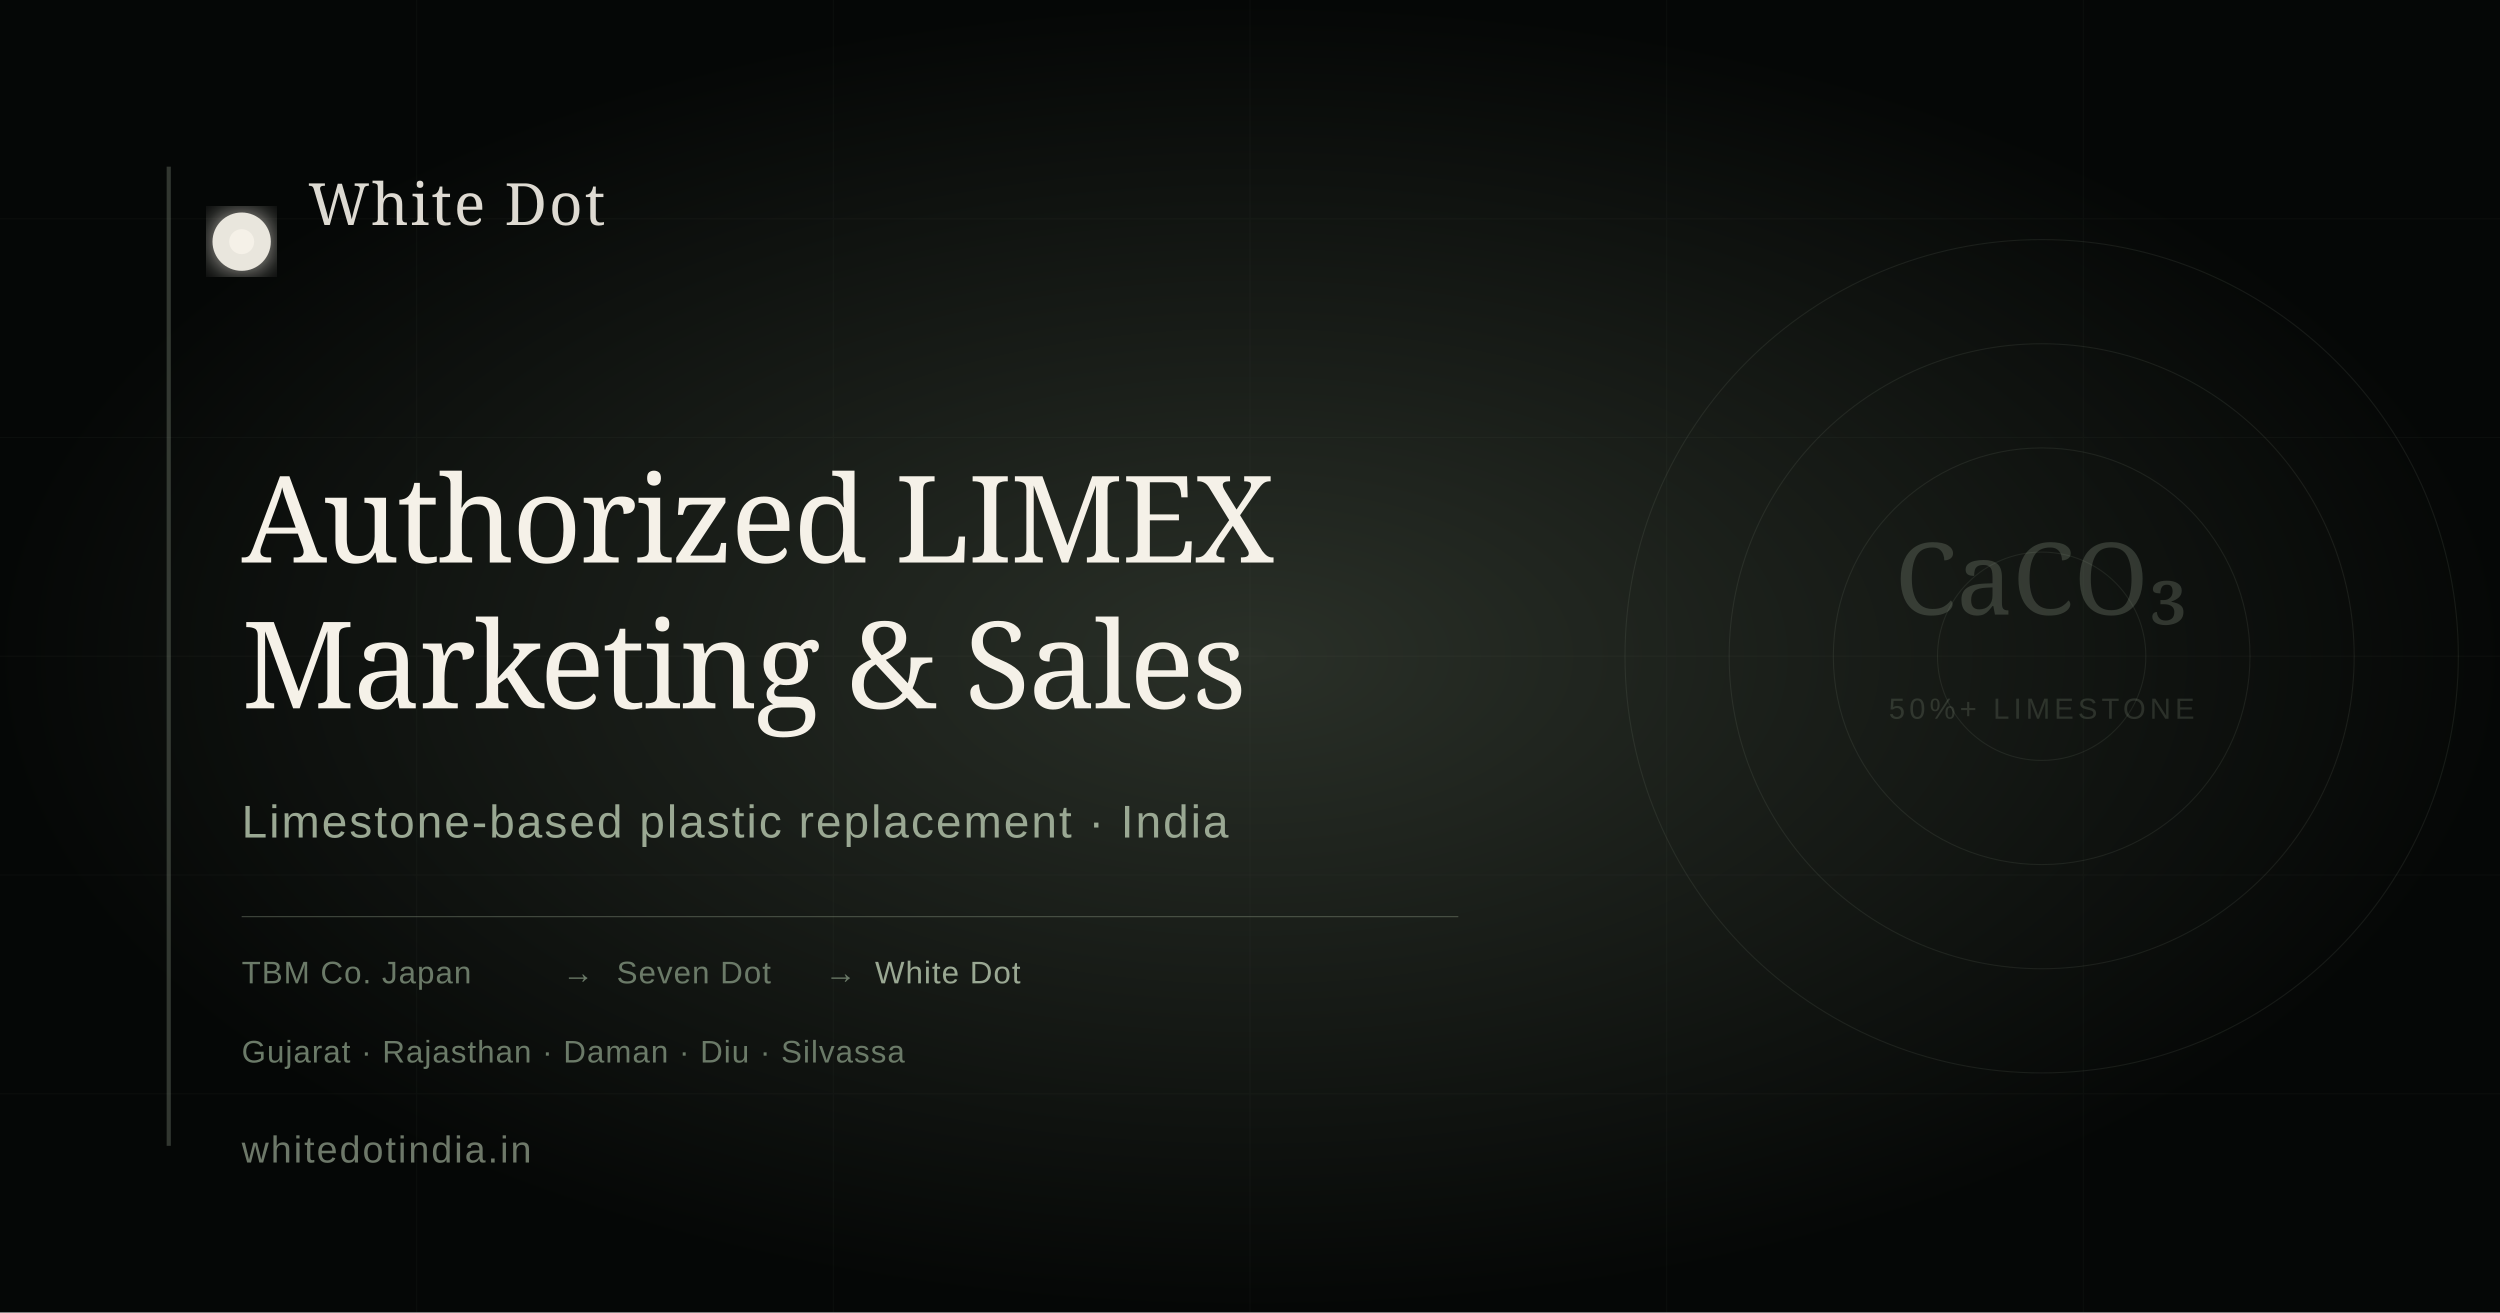
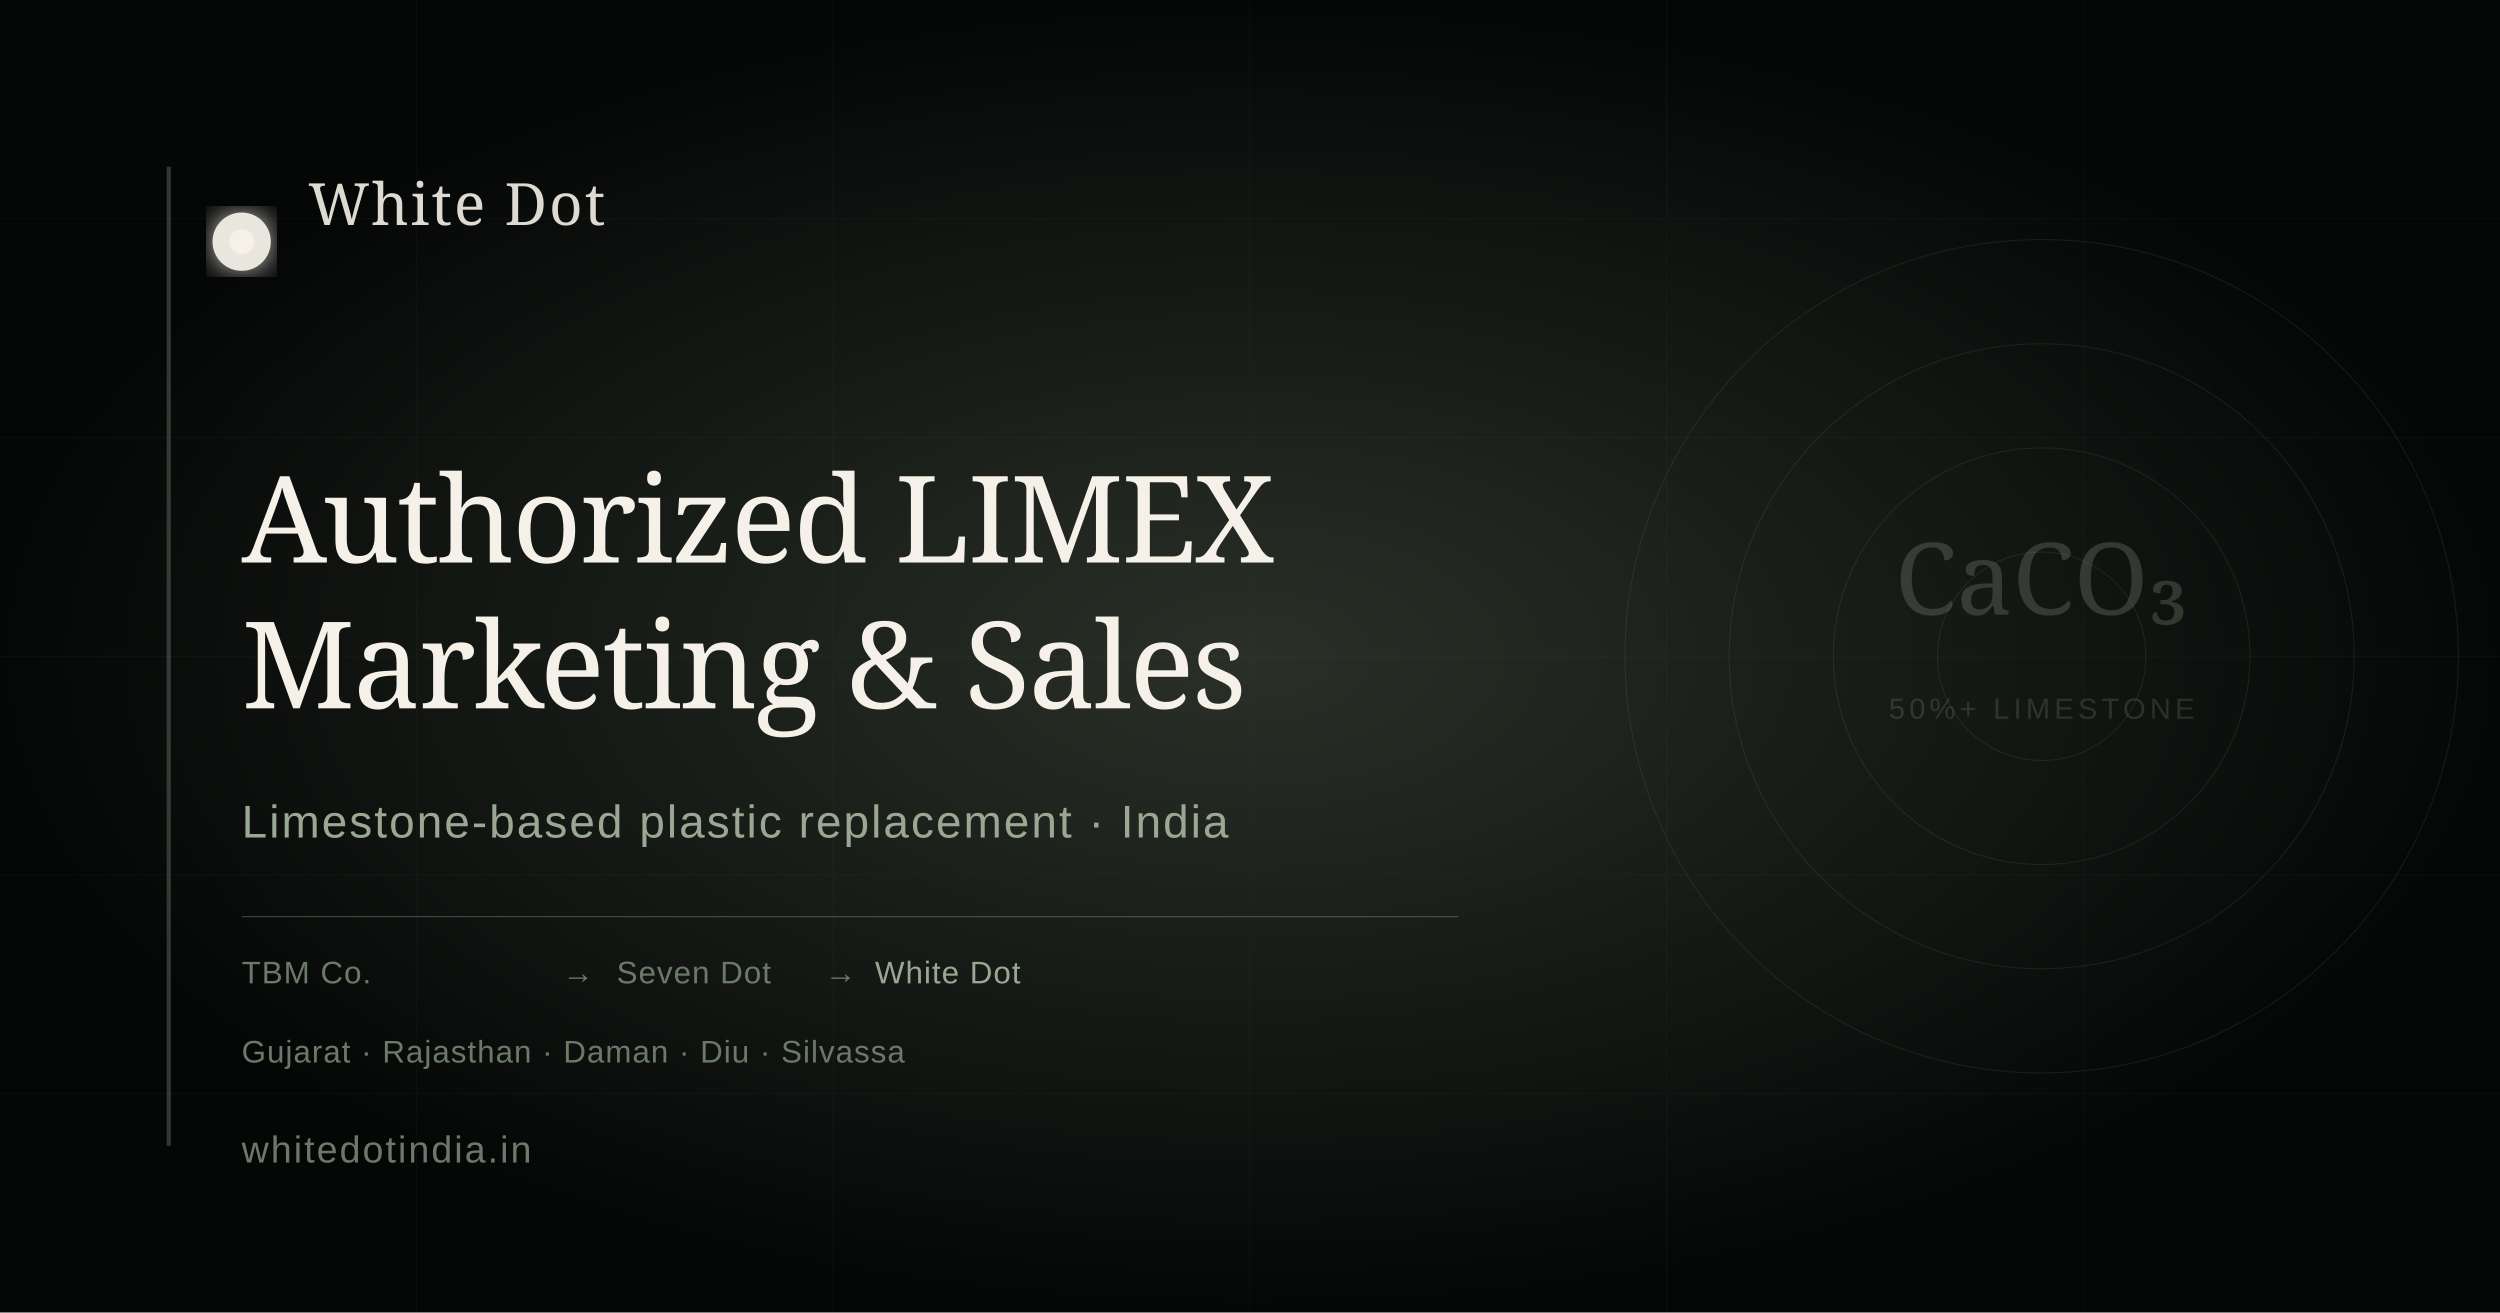
<svg xmlns="http://www.w3.org/2000/svg" width="1200" height="630" viewBox="0 0 1200 630">
  <defs>
    <radialGradient id="glow" cx="50%" cy="50%" r="50%">
      <stop offset="0%" stop-color="#2a3028" stop-opacity="1" />
      <stop offset="100%" stop-color="#050706" stop-opacity="1" />
    </radialGradient>
    <filter id="dotglow">
      <feGaussianBlur stdDeviation="8" result="blur" />
      <feMerge>
        <feMergeNode in="blur" />
        <feMergeNode in="SourceGraphic" />
      </feMerge>
    </filter>
  </defs>
  <rect width="1200" height="630" fill="url(#glow)" />
  <g opacity="0.04" stroke="#9aa893" stroke-width="0.5">
    <line x1="0" y1="105" x2="1200" y2="105" />
    <line x1="0" y1="210" x2="1200" y2="210" />
    <line x1="0" y1="315" x2="1200" y2="315" />
    <line x1="0" y1="420" x2="1200" y2="420" />
    <line x1="0" y1="525" x2="1200" y2="525" />
    <line x1="200" y1="0" x2="200" y2="630" />
    <line x1="400" y1="0" x2="400" y2="630" />
    <line x1="600" y1="0" x2="600" y2="630" />
    <line x1="800" y1="0" x2="800" y2="630" />
    <line x1="1000" y1="0" x2="1000" y2="630" />
  </g>
  <rect x="80" y="80" width="2" height="470" fill="#9aa893" opacity="0.3" />
  <circle cx="116" cy="116" r="14" fill="#f5f1e8" filter="url(#dotglow)" opacity="0.95" />
  <circle cx="116" cy="116" r="6" fill="#f5f1e8" />
  <text x="148" y="108" font-family="Georgia, serif" font-size="28" font-weight="400" fill="#f5f1e8" opacity="0.9" letter-spacing="1">White Dot</text>
  <text x="116" y="270" font-family="Georgia, serif" font-size="58" font-weight="400" fill="#f5f1e8" letter-spacing="-1">Authorized LIMEX</text>
  <text x="116" y="340" font-family="Georgia, serif" font-size="58" font-weight="400" fill="#f5f1e8" letter-spacing="-1">Marketing &amp; Sales</text>
  <text x="116" y="402" font-family="Arial, sans-serif" font-size="22" font-weight="400" fill="#9aa893" letter-spacing="1">Limestone-based plastic replacement · India</text>
  <line x1="116" y1="440" x2="700" y2="440" stroke="#9aa893" stroke-width="0.5" opacity="0.4" />
-   <text x="116" y="472" font-family="Arial, sans-serif" font-size="15" fill="#6b7a68" letter-spacing="0.5">TBM Co. Japan</text>
+   <text x="116" y="472" font-family="Arial, sans-serif" font-size="15" fill="#6b7a68" letter-spacing="0.5">TBM Co.</text>
  <text x="270" y="472" font-family="Arial, sans-serif" font-size="15" fill="#6b7a68">→</text>
  <text x="296" y="472" font-family="Arial, sans-serif" font-size="15" fill="#6b7a68" letter-spacing="0.5">Seven Dot</text>
  <text x="396" y="472" font-family="Arial, sans-serif" font-size="15" fill="#6b7a68">→</text>
  <text x="420" y="472" font-family="Arial, sans-serif" font-size="15" fill="#9aa893" letter-spacing="0.5">White Dot</text>
  <text x="116" y="510" font-family="Arial, sans-serif" font-size="15" fill="#6b7a68" letter-spacing="0.5">Gujarat · Rajasthan · Daman · Diu · Silvassa</text>
  <text x="116" y="558" font-family="Arial, sans-serif" font-size="18" font-weight="400" fill="#9aa893" letter-spacing="1" opacity="0.7">whitedotindia.in</text>
  <g opacity="0.12">
    <circle cx="980" cy="315" r="200" fill="none" stroke="#9aa893" stroke-width="0.5" />
    <circle cx="980" cy="315" r="150" fill="none" stroke="#9aa893" stroke-width="0.5" />
    <circle cx="980" cy="315" r="100" fill="none" stroke="#9aa893" stroke-width="0.5" />
    <circle cx="980" cy="315" r="50" fill="none" stroke="#9aa893" stroke-width="0.5" />
  </g>
  <text x="980" y="295" font-family="Georgia, serif" font-size="48" fill="#9aa893" text-anchor="middle" opacity="0.25">CaCO₃</text>
  <text x="980" y="345" font-family="Arial, sans-serif" font-size="14" fill="#9aa893" text-anchor="middle" opacity="0.2" letter-spacing="2">50%+ LIMESTONE</text>
</svg>
